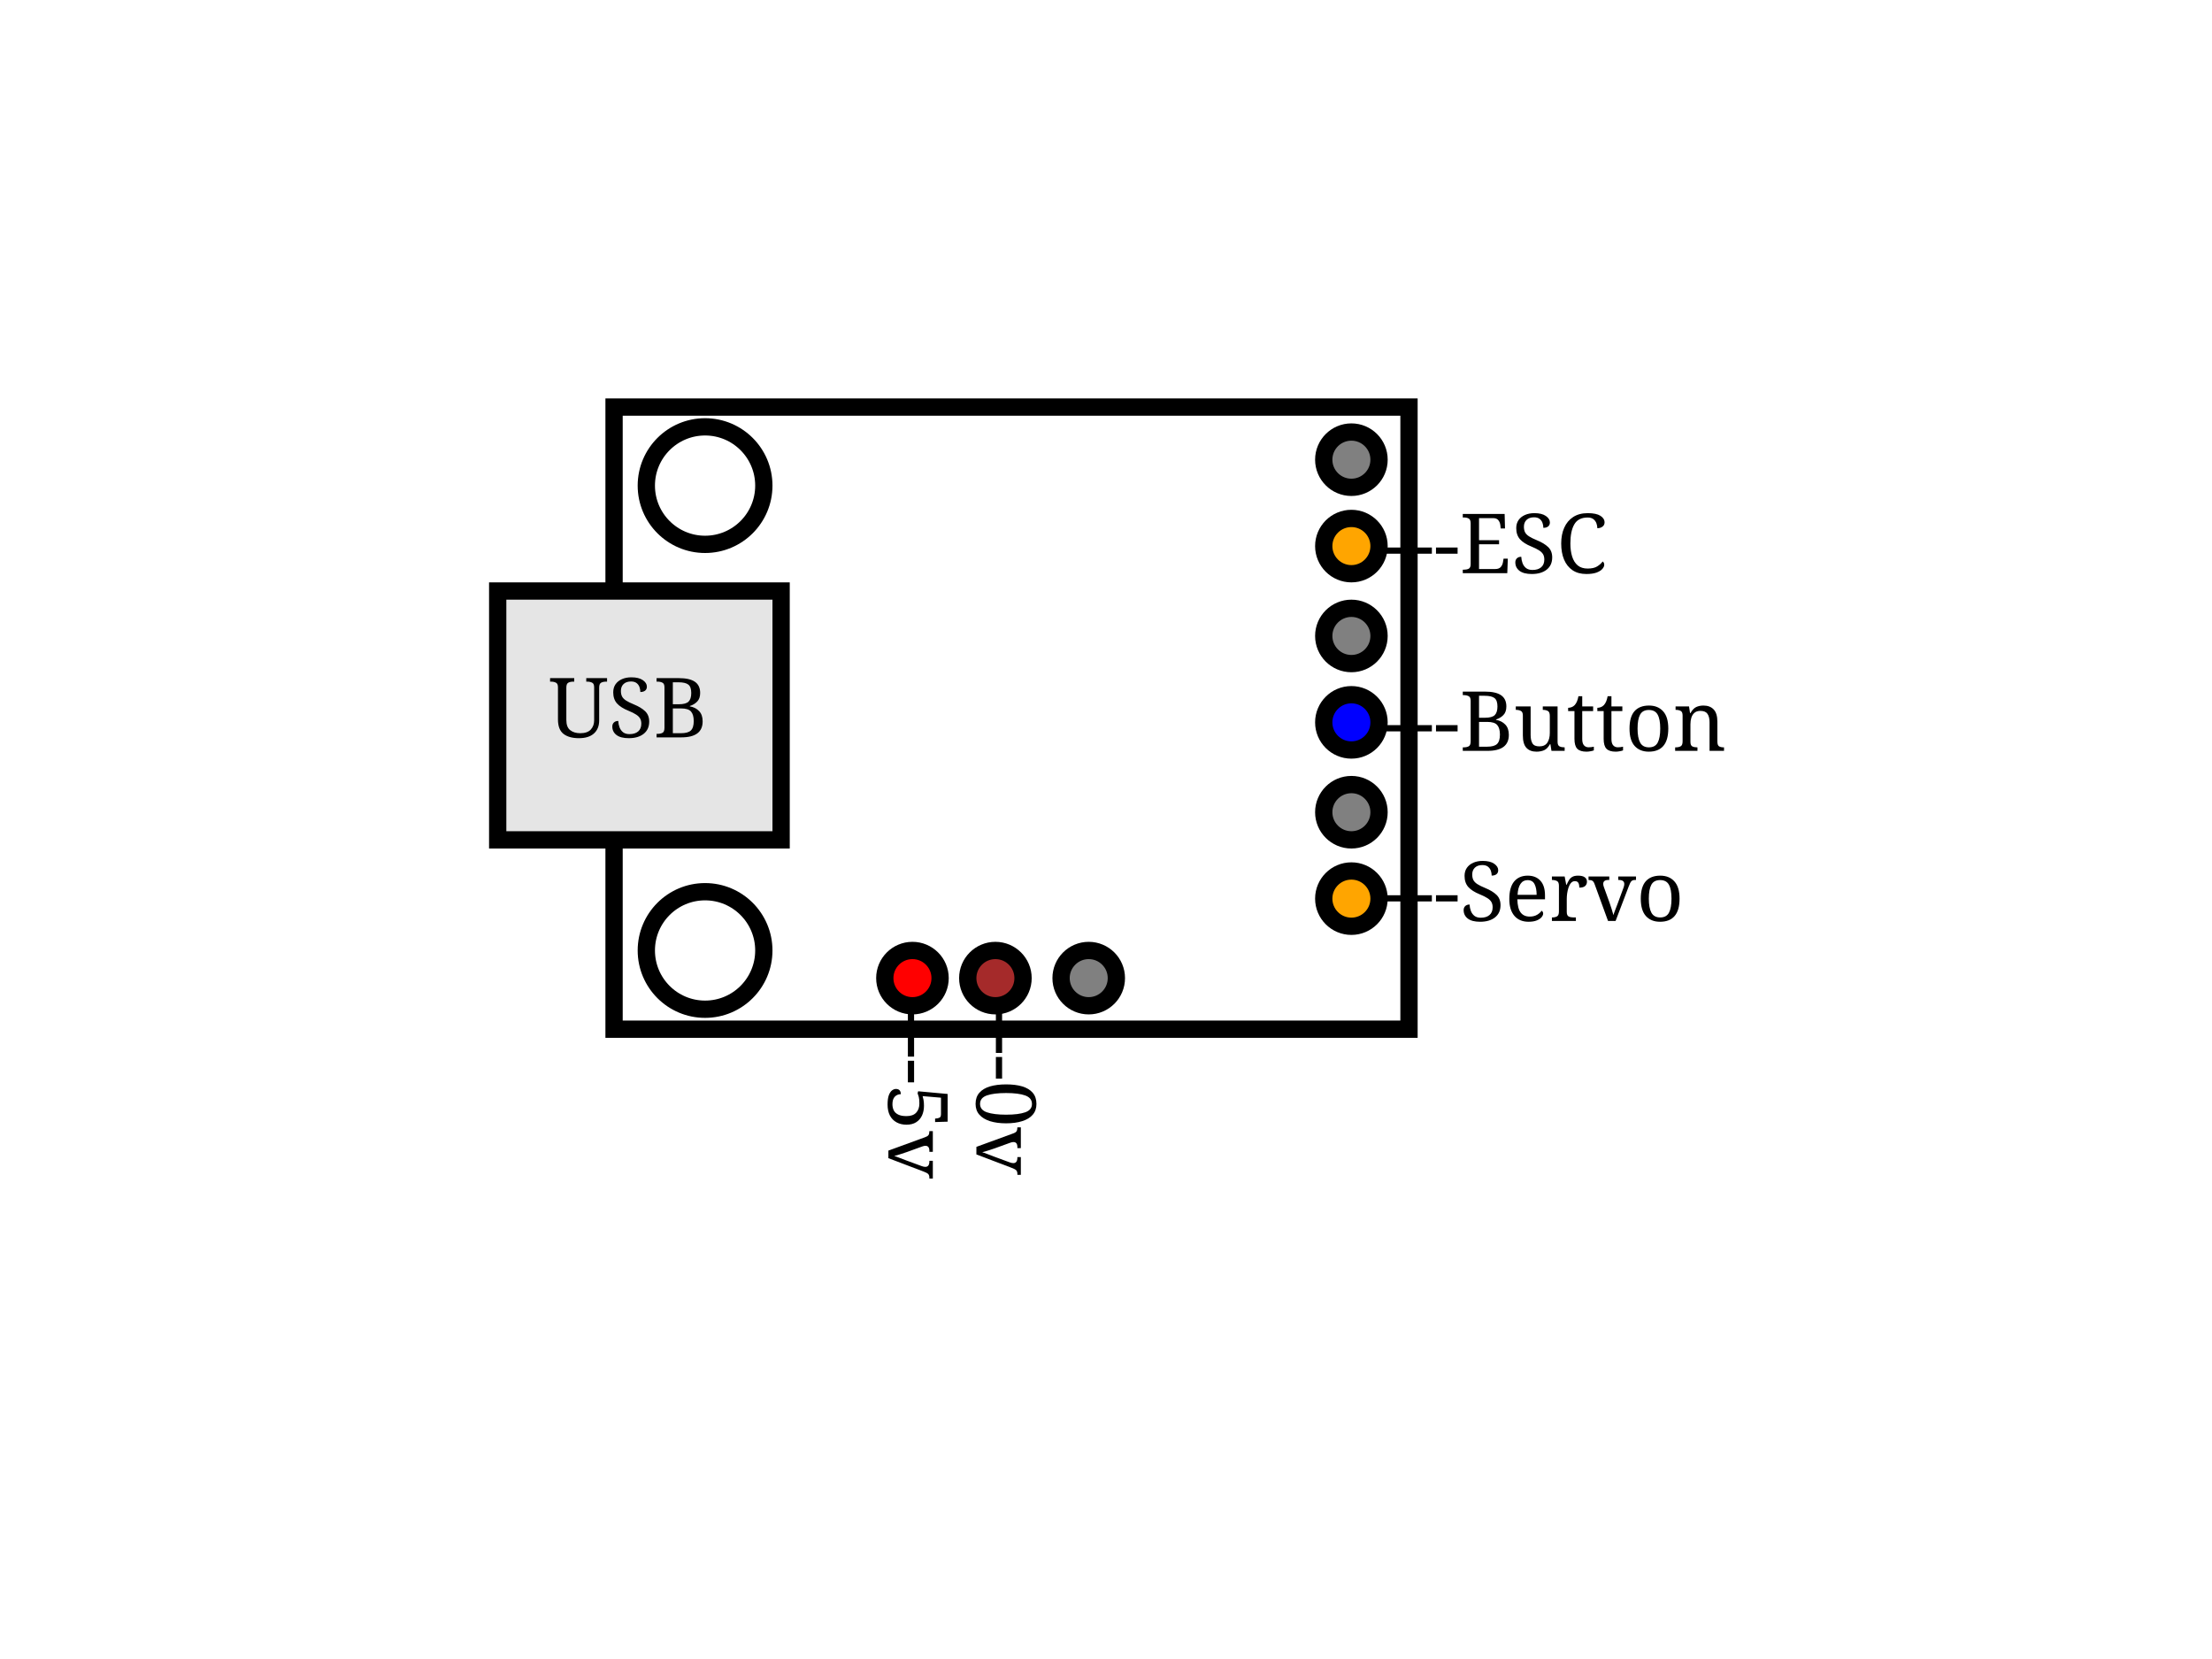
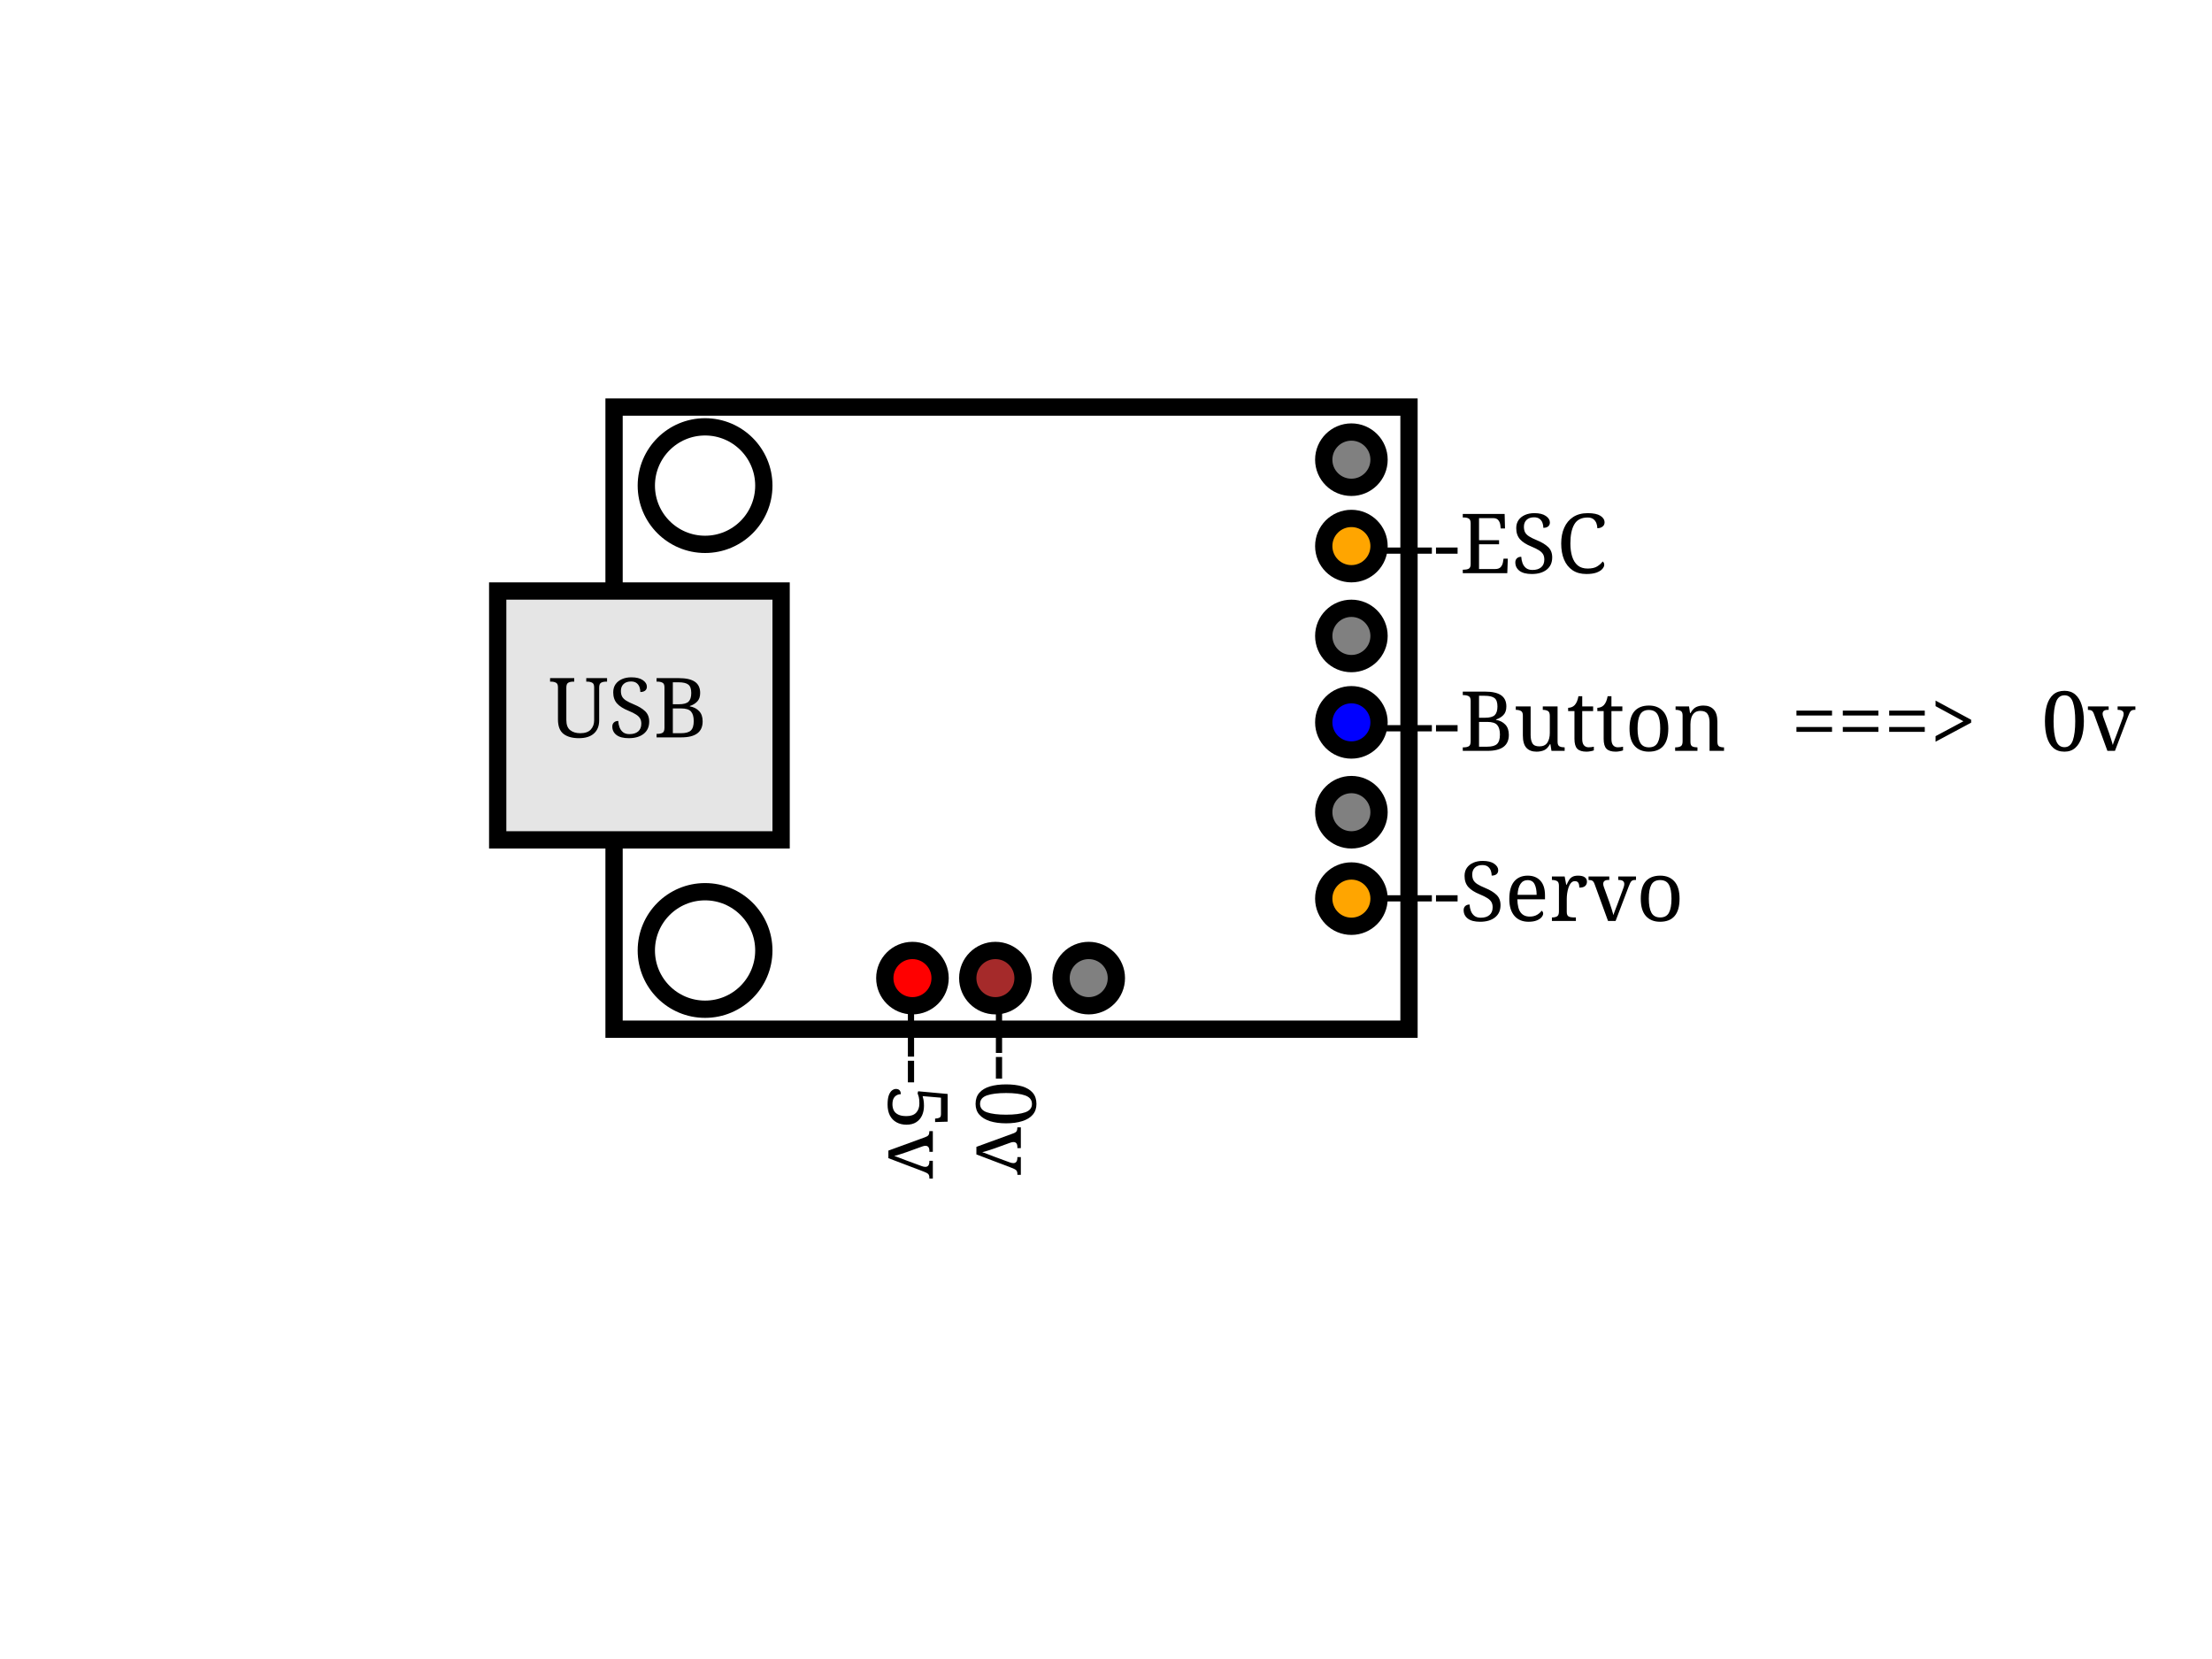
<svg xmlns="http://www.w3.org/2000/svg" width="640" height="480">
  <g>
    <circle stroke="#000000" fill-opacity="0" id="svg_13" r="17" cy="140.5" cx="204" stroke-width="5" fill="#000000" />
    <circle id="svg_15" stroke="#000000" fill-opacity="0" r="17" cy="275" cx="204" stroke-width="5" fill="#000000" />
    <rect id="svg_1" height="180" width="230" y="117.778" x="177.667" stroke-width="5" stroke="#000000" fill="#000000" fill-opacity="0" />
    <circle id="svg_4" fill="brown" stroke="#000000" stroke-width="5" cx="288" cy="283" r="8" />
    <circle id="svg_5" fill="grey" stroke="#000000" stroke-width="5" cx="315" cy="283" r="8" />
    <circle id="svg_2" fill="red" stroke="#000000" stroke-width="5" cx="264" cy="283" r="8" />
    <circle id="svg_6" fill="orange" stroke="#000000" stroke-width="5" cx="391" cy="260" r="8" />
    <circle id="svg_7" fill="grey" stroke="#000000" stroke-width="5" cx="391" cy="235" r="8" />
    <circle id="svg_8" fill="blue" stroke="#000000" stroke-width="5" cx="391" cy="209" r="8" />
    <circle id="svg_9" fill="grey" stroke="#000000" stroke-width="5" cx="391" cy="184" r="8" />
    <circle id="svg_10" fill="orange" stroke="#000000" stroke-width="5" cx="391" cy="158" r="8" />
    <circle id="svg_11" fill="grey" stroke="#000000" stroke-width="5" cx="391" cy="133" r="8" />
    <rect stroke="#000000" id="svg_12" height="72" width="82" y="171" x="144" stroke-width="5" fill="#e5e5e5" />
    <text transform="rotate(90 264.8121,318.245) " xml:space="preserve" text-anchor="left" font-family="serif" font-size="24" id="svg_16" y="326.021" x="238" stroke-width="0" stroke="#000000" fill="#000000">---5v</text>
    <text transform="rotate(90 290.2748,318.6234) " xml:space="preserve" text-anchor="left" font-family="serif" font-size="24" id="svg_17" y="326.397" x="262" stroke-width="0" stroke="#000000" fill="#000000">---0v</text>
    <text xml:space="preserve" text-anchor="left" font-family="serif" font-size="24" id="svg_18" y="266.461" x="400" stroke-width="0" stroke="#000000" fill="#000000">---Servo</text>
    <text xml:space="preserve" text-anchor="left" font-family="serif" font-size="24" id="svg_19" y="165.842" x="400" stroke-width="0" stroke="#000000" fill="#000000">---ESC</text>
-     <text xml:space="preserve" text-anchor="left" font-family="serif" font-size="24" id="svg_20" y="217.248" x="400" stroke-width="0" stroke="#000000" fill="#000000">---Button</text>
+     <text xml:space="preserve" text-anchor="left" font-family="serif" font-size="24" id="svg_20" y="217.248" x="400" stroke-width="0" stroke="#000000" fill="#000000">---Button   ===&gt;   0v</text>
    <text xml:space="preserve" text-anchor="middle" font-family="serif" font-size="24" id="svg_21" y="213.343" x="181.777" stroke-width="0" stroke="#000000" fill="#000000">USB</text>
  </g>
</svg>
